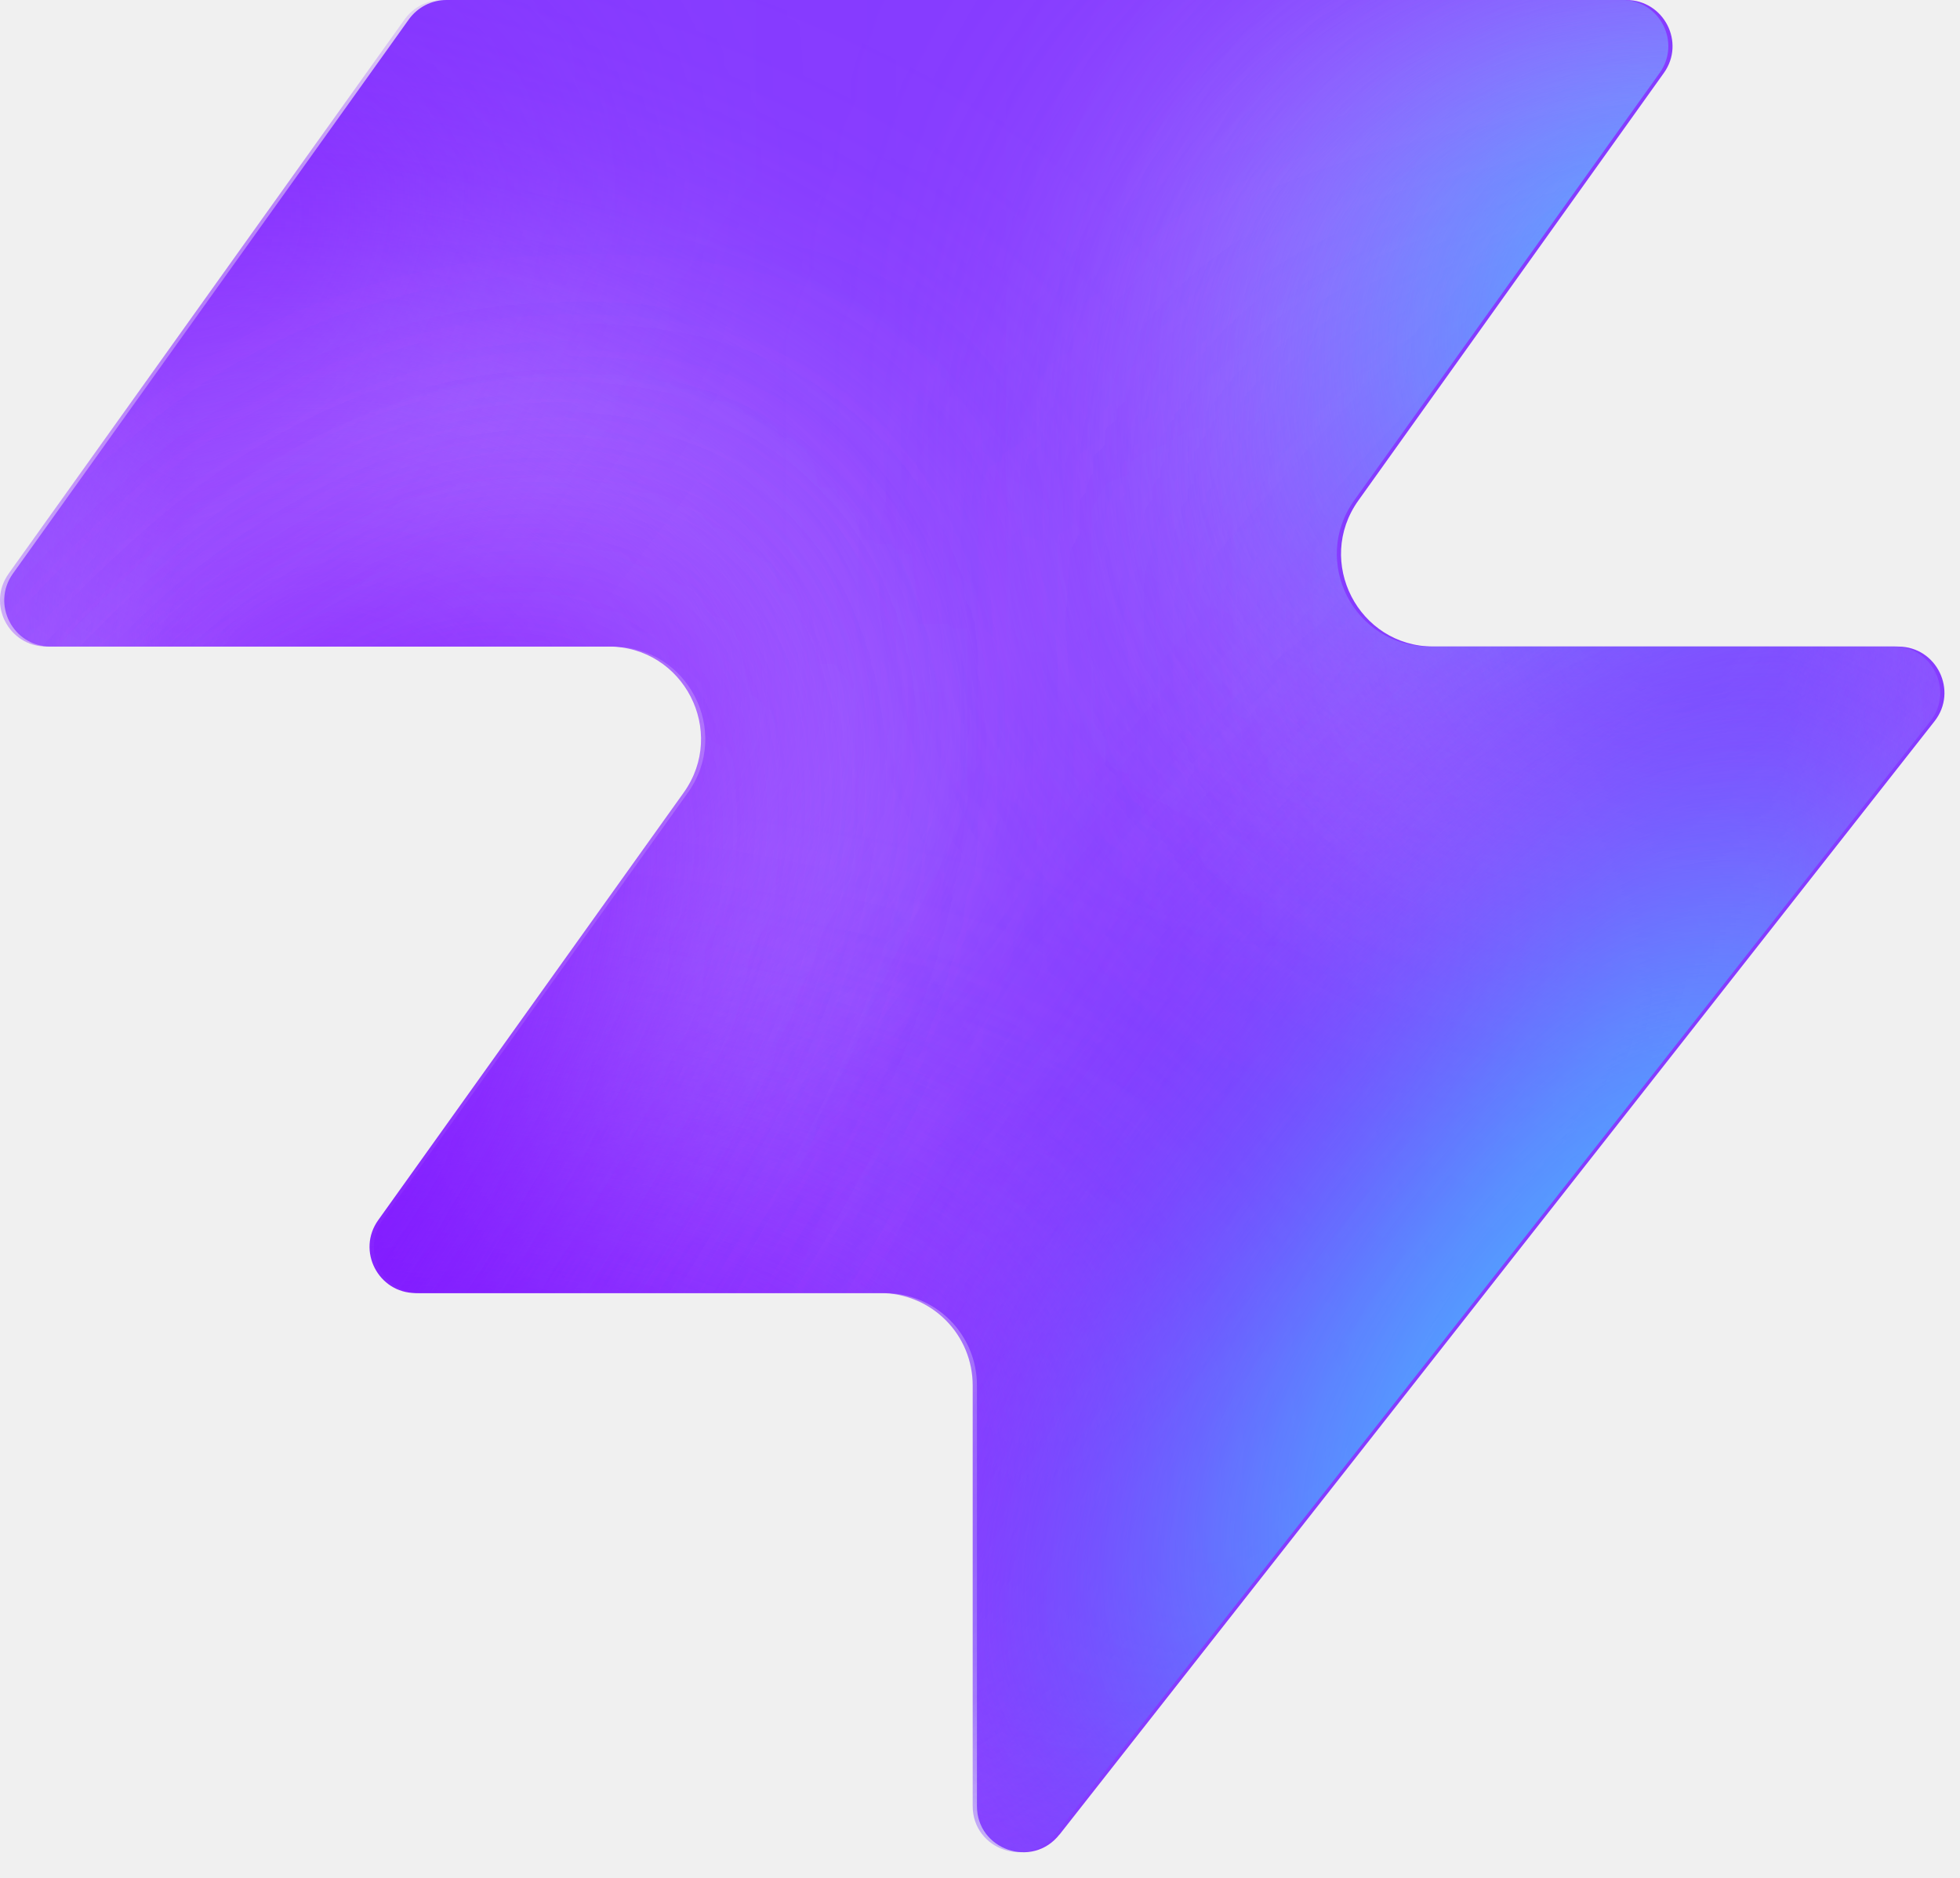
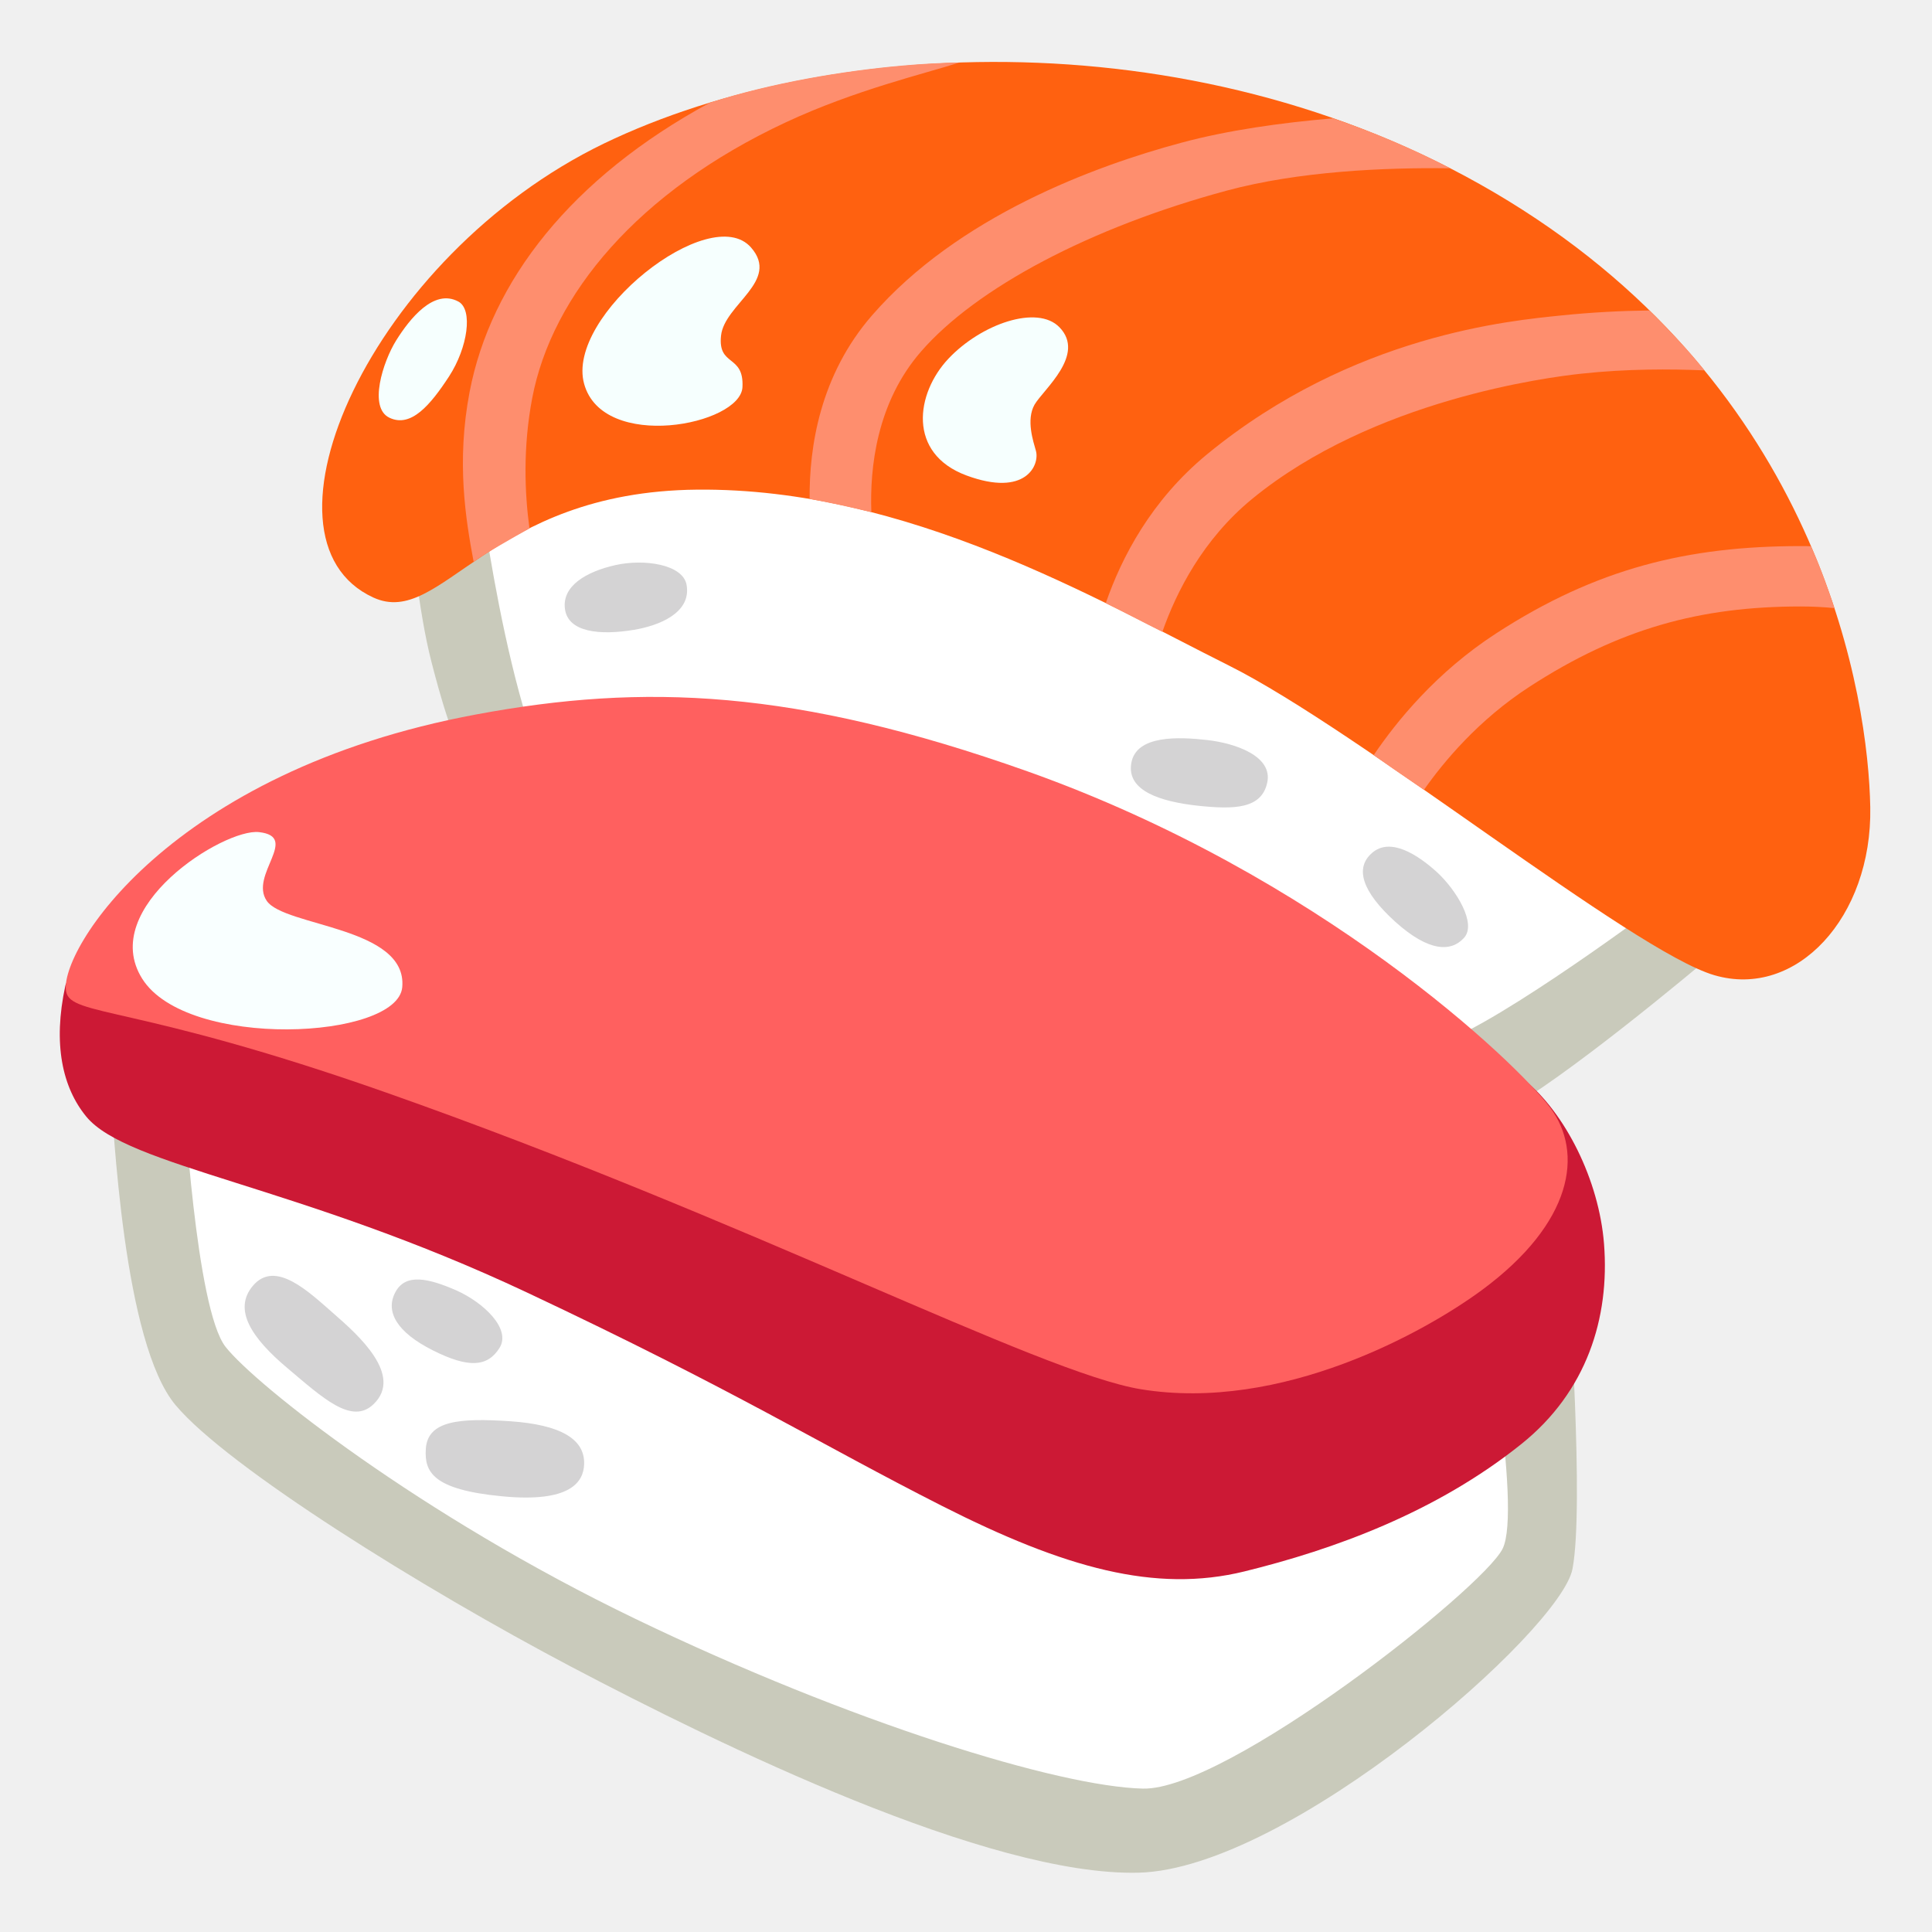
- <svg xmlns="http://www.w3.org/2000/svg" width="48" height="46" fill="none" viewBox="0 0 48 46">
-   <path fill="#863bff" d="M25.946 44.938c-.664.845-2.021.375-2.021-.698V33.937a2.26 2.26 0 0 0-2.262-2.262H10.287c-.92 0-1.456-1.04-.92-1.788l7.48-10.471c1.07-1.497 0-3.578-1.842-3.578H1.237c-.92 0-1.456-1.04-.92-1.788L10.013.474c.214-.297.556-.474.92-.474h28.894c.92 0 1.456 1.04.92 1.788l-7.48 10.471c-1.07 1.498 0 3.579 1.842 3.579h11.377c.943 0 1.473 1.088.89 1.83L25.947 44.94z" style="fill:#863bff;fill:color(display-p3 .525 .23 1);fill-opacity:1" />
-   <mask id="a" width="48" height="46" x="0" y="0" maskUnits="userSpaceOnUse" style="mask-type:alpha">
-     <path fill="#000" d="M25.842 44.938c-.664.844-2.021.375-2.021-.698V33.937a2.26 2.26 0 0 0-2.262-2.262H10.183c-.92 0-1.456-1.04-.92-1.788l7.48-10.471c1.07-1.498 0-3.579-1.842-3.579H1.133c-.92 0-1.456-1.04-.92-1.787L9.91.473c.214-.297.556-.474.92-.474h28.894c.92 0 1.456 1.04.92 1.788l-7.48 10.471c-1.07 1.498 0 3.578 1.842 3.578h11.377c.943 0 1.473 1.088.89 1.832L25.843 44.94z" style="fill:#000;fill-opacity:1" />
-   </mask>
-   <g mask="url(#a)">
-     <g filter="url(#b)">
-       <ellipse cx="5.508" cy="14.704" fill="#ede6ff" rx="5.508" ry="14.704" style="fill:#ede6ff;fill:color(display-p3 .927 .903 1);fill-opacity:1" transform="matrix(.00324 1 1 -.00324 -4.47 31.516)" />
-     </g>
-     <g filter="url(#c)">
-       <ellipse cx="10.399" cy="29.851" fill="#ede6ff" rx="10.399" ry="29.851" style="fill:#ede6ff;fill:color(display-p3 .927 .903 1);fill-opacity:1" transform="matrix(.00324 1 1 -.00324 -39.328 7.883)" />
-     </g>
-     <g filter="url(#d)">
-       <ellipse cx="5.508" cy="30.487" fill="#7e14ff" rx="5.508" ry="30.487" style="fill:#7e14ff;fill:color(display-p3 .492 .077 1);fill-opacity:1" transform="rotate(89.814 -25.913 -14.639)scale(1 -1)" />
-     </g>
-     <g filter="url(#e)">
-       <ellipse cx="5.508" cy="30.599" fill="#7e14ff" rx="5.508" ry="30.599" style="fill:#7e14ff;fill:color(display-p3 .492 .077 1);fill-opacity:1" transform="rotate(89.814 -32.644 -3.334)scale(1 -1)" />
-     </g>
-     <g filter="url(#f)">
-       <ellipse cx="5.508" cy="30.599" fill="#7e14ff" rx="5.508" ry="30.599" style="fill:#7e14ff;fill:color(display-p3 .492 .077 1);fill-opacity:1" transform="matrix(.00324 1 1 -.00324 -34.34 30.47)" />
-     </g>
-     <g filter="url(#g)">
-       <ellipse cx="14.072" cy="22.078" fill="#ede6ff" rx="14.072" ry="22.078" style="fill:#ede6ff;fill:color(display-p3 .927 .903 1);fill-opacity:1" transform="rotate(93.35 24.506 48.493)scale(-1 1)" />
-     </g>
-     <g filter="url(#h)">
-       <ellipse cx="3.47" cy="21.501" fill="#7e14ff" rx="3.47" ry="21.501" style="fill:#7e14ff;fill:color(display-p3 .492 .077 1);fill-opacity:1" transform="rotate(89.009 28.708 47.59)scale(-1 1)" />
-     </g>
-     <g filter="url(#i)">
-       <ellipse cx="3.47" cy="21.501" fill="#7e14ff" rx="3.47" ry="21.501" style="fill:#7e14ff;fill:color(display-p3 .492 .077 1);fill-opacity:1" transform="rotate(89.009 28.708 47.59)scale(-1 1)" />
-     </g>
-     <g filter="url(#j)">
-       <ellipse cx=".387" cy="8.972" fill="#7e14ff" rx="4.407" ry="29.108" style="fill:#7e14ff;fill:color(display-p3 .492 .077 1);fill-opacity:1" transform="rotate(39.51 .387 8.972)" />
-     </g>
-     <g filter="url(#k)">
-       <ellipse cx="47.523" cy="-6.092" fill="#7e14ff" rx="4.407" ry="29.108" style="fill:#7e14ff;fill:color(display-p3 .492 .077 1);fill-opacity:1" transform="rotate(37.892 47.523 -6.092)" />
-     </g>
-     <g filter="url(#l)">
-       <ellipse cx="41.412" cy="6.333" fill="#47bfff" rx="5.971" ry="9.665" style="fill:#47bfff;fill:color(display-p3 .28 .748 1);fill-opacity:1" transform="rotate(37.892 41.412 6.333)" />
-     </g>
-     <g filter="url(#m)">
-       <ellipse cx="-1.879" cy="38.332" fill="#7e14ff" rx="4.407" ry="29.108" style="fill:#7e14ff;fill:color(display-p3 .492 .077 1);fill-opacity:1" transform="rotate(37.892 -1.88 38.332)" />
-     </g>
-     <g filter="url(#n)">
-       <ellipse cx="-1.879" cy="38.332" fill="#7e14ff" rx="4.407" ry="29.108" style="fill:#7e14ff;fill:color(display-p3 .492 .077 1);fill-opacity:1" transform="rotate(37.892 -1.88 38.332)" />
-     </g>
-     <g filter="url(#o)">
-       <ellipse cx="35.651" cy="29.907" fill="#7e14ff" rx="4.407" ry="29.108" style="fill:#7e14ff;fill:color(display-p3 .492 .077 1);fill-opacity:1" transform="rotate(37.892 35.651 29.907)" />
-     </g>
-     <g filter="url(#p)">
-       <ellipse cx="38.418" cy="32.4" fill="#47bfff" rx="5.971" ry="15.297" style="fill:#47bfff;fill:color(display-p3 .28 .748 1);fill-opacity:1" transform="rotate(37.892 38.418 32.4)" />
-     </g>
-   </g>
-   <defs>
-     <filter id="b" width="60.045" height="41.654" x="-19.77" y="16.149" color-interpolation-filters="sRGB" filterUnits="userSpaceOnUse">
-       <feFlood flood-opacity="0" result="BackgroundImageFix" />
-       <feBlend in="SourceGraphic" in2="BackgroundImageFix" result="shape" />
-       <feGaussianBlur result="effect1_foregroundBlur_2002_17158" stdDeviation="7.659" />
-     </filter>
-     <filter id="c" width="90.34" height="51.437" x="-54.613" y="-7.533" color-interpolation-filters="sRGB" filterUnits="userSpaceOnUse">
-       <feFlood flood-opacity="0" result="BackgroundImageFix" />
-       <feBlend in="SourceGraphic" in2="BackgroundImageFix" result="shape" />
-       <feGaussianBlur result="effect1_foregroundBlur_2002_17158" stdDeviation="7.659" />
-     </filter>
-     <filter id="d" width="79.355" height="29.4" x="-49.64" y="2.03" color-interpolation-filters="sRGB" filterUnits="userSpaceOnUse">
-       <feFlood flood-opacity="0" result="BackgroundImageFix" />
-       <feBlend in="SourceGraphic" in2="BackgroundImageFix" result="shape" />
-       <feGaussianBlur result="effect1_foregroundBlur_2002_17158" stdDeviation="4.596" />
-     </filter>
-     <filter id="e" width="79.579" height="29.4" x="-45.045" y="20.029" color-interpolation-filters="sRGB" filterUnits="userSpaceOnUse">
-       <feFlood flood-opacity="0" result="BackgroundImageFix" />
-       <feBlend in="SourceGraphic" in2="BackgroundImageFix" result="shape" />
-       <feGaussianBlur result="effect1_foregroundBlur_2002_17158" stdDeviation="4.596" />
-     </filter>
-     <filter id="f" width="79.579" height="29.4" x="-43.513" y="21.178" color-interpolation-filters="sRGB" filterUnits="userSpaceOnUse">
-       <feFlood flood-opacity="0" result="BackgroundImageFix" />
-       <feBlend in="SourceGraphic" in2="BackgroundImageFix" result="shape" />
-       <feGaussianBlur result="effect1_foregroundBlur_2002_17158" stdDeviation="4.596" />
-     </filter>
-     <filter id="g" width="74.749" height="58.852" x="15.756" y="-17.901" color-interpolation-filters="sRGB" filterUnits="userSpaceOnUse">
-       <feFlood flood-opacity="0" result="BackgroundImageFix" />
-       <feBlend in="SourceGraphic" in2="BackgroundImageFix" result="shape" />
-       <feGaussianBlur result="effect1_foregroundBlur_2002_17158" stdDeviation="7.659" />
-     </filter>
-     <filter id="h" width="61.377" height="25.362" x="23.548" y="2.284" color-interpolation-filters="sRGB" filterUnits="userSpaceOnUse">
-       <feFlood flood-opacity="0" result="BackgroundImageFix" />
-       <feBlend in="SourceGraphic" in2="BackgroundImageFix" result="shape" />
-       <feGaussianBlur result="effect1_foregroundBlur_2002_17158" stdDeviation="4.596" />
-     </filter>
-     <filter id="i" width="61.377" height="25.362" x="23.548" y="2.284" color-interpolation-filters="sRGB" filterUnits="userSpaceOnUse">
-       <feFlood flood-opacity="0" result="BackgroundImageFix" />
-       <feBlend in="SourceGraphic" in2="BackgroundImageFix" result="shape" />
-       <feGaussianBlur result="effect1_foregroundBlur_2002_17158" stdDeviation="4.596" />
-     </filter>
-     <filter id="j" width="56.045" height="63.649" x="-27.636" y="-22.853" color-interpolation-filters="sRGB" filterUnits="userSpaceOnUse">
-       <feFlood flood-opacity="0" result="BackgroundImageFix" />
-       <feBlend in="SourceGraphic" in2="BackgroundImageFix" result="shape" />
-       <feGaussianBlur result="effect1_foregroundBlur_2002_17158" stdDeviation="4.596" />
-     </filter>
-     <filter id="k" width="54.814" height="64.646" x="20.116" y="-38.415" color-interpolation-filters="sRGB" filterUnits="userSpaceOnUse">
-       <feFlood flood-opacity="0" result="BackgroundImageFix" />
-       <feBlend in="SourceGraphic" in2="BackgroundImageFix" result="shape" />
-       <feGaussianBlur result="effect1_foregroundBlur_2002_17158" stdDeviation="4.596" />
-     </filter>
-     <filter id="l" width="33.541" height="35.313" x="24.641" y="-11.323" color-interpolation-filters="sRGB" filterUnits="userSpaceOnUse">
-       <feFlood flood-opacity="0" result="BackgroundImageFix" />
-       <feBlend in="SourceGraphic" in2="BackgroundImageFix" result="shape" />
-       <feGaussianBlur result="effect1_foregroundBlur_2002_17158" stdDeviation="4.596" />
-     </filter>
-     <filter id="m" width="54.814" height="64.646" x="-29.286" y="6.009" color-interpolation-filters="sRGB" filterUnits="userSpaceOnUse">
-       <feFlood flood-opacity="0" result="BackgroundImageFix" />
-       <feBlend in="SourceGraphic" in2="BackgroundImageFix" result="shape" />
-       <feGaussianBlur result="effect1_foregroundBlur_2002_17158" stdDeviation="4.596" />
-     </filter>
-     <filter id="n" width="54.814" height="64.646" x="-29.286" y="6.009" color-interpolation-filters="sRGB" filterUnits="userSpaceOnUse">
-       <feFlood flood-opacity="0" result="BackgroundImageFix" />
-       <feBlend in="SourceGraphic" in2="BackgroundImageFix" result="shape" />
-       <feGaussianBlur result="effect1_foregroundBlur_2002_17158" stdDeviation="4.596" />
-     </filter>
-     <filter id="o" width="54.814" height="64.646" x="8.244" y="-2.416" color-interpolation-filters="sRGB" filterUnits="userSpaceOnUse">
-       <feFlood flood-opacity="0" result="BackgroundImageFix" />
-       <feBlend in="SourceGraphic" in2="BackgroundImageFix" result="shape" />
-       <feGaussianBlur result="effect1_foregroundBlur_2002_17158" stdDeviation="4.596" />
-     </filter>
-     <filter id="p" width="39.409" height="43.623" x="18.713" y="10.588" color-interpolation-filters="sRGB" filterUnits="userSpaceOnUse">
-       <feFlood flood-opacity="0" result="BackgroundImageFix" />
-       <feBlend in="SourceGraphic" in2="BackgroundImageFix" result="shape" />
-       <feGaussianBlur result="effect1_foregroundBlur_2002_17158" stdDeviation="4.596" />
-     </filter>
-   </defs>
+ <svg xmlns="http://www.w3.org/2000/svg" width="1em" height="1em" viewBox="0 0 128 128">
+   <path fill="#C9CABB" d="M63.4 62.24S7 67.27 7.26 71.11s.93 17.87 4.37 21.98s16.42 12.18 26.22 17.34s27.67 13.9 37.6 13.64s27.94-16.02 28.73-20.12s-.26-18.8-.26-18.8z" />
+   <path fill="#C9CABB" d="m44.6 29.4l-17.34 5.96s.44 5.07 1.32 8.47c1.06 4.1 3.57 13.77 12.05 17.34c8.47 3.57 54.81 13.9 57.59 13.11s11.39-7.81 14.56-10.46c3.18-2.65-30.72-36.67-30.72-36.67z" />
+   <path fill="#FFF" d="m51.75 28.08l-19.99 4.1s2.38 18.93 6.49 21.98s53.49 15.49 56.53 15.09c3.05-.4 14.3-8.74 14.3-8.74s3.05-10.59 2.91-10.99c-.13-.39-60.24-21.44-60.24-21.44M12.17 72.43s.79 14.3 2.78 16.81c1.99 2.52 12.84 11.12 27.14 18.01s28.07 11.12 33.63 11.25s22.51-13.24 23.83-15.89S98.09 85 98.09 85z" />
+   <path fill="#FF6110" d="M24.74 39.59c4.53 2.07 7.55-7.02 21.45-7.15s26.48 7.28 35.22 11.65s26.74 18.93 32.17 20.52s10.46-3.84 10.33-11.12s-3.18-26.88-23.04-39.59s-45.5-11.8-60.86-4.39C24.6 16.97 16.23 35.7 24.74 39.59" />
+   <path fill="#D4D3D4" d="M37.43 40.35c.21 1.55 2.33 1.75 4.56 1.38c1.64-.27 3.82-1.11 3.5-2.97c-.23-1.37-2.81-1.75-4.72-1.32s-3.55 1.37-3.34 2.91m37.52 10.22c-.31 1.84 1.96 2.54 4.4 2.81c2.44.26 4.24.21 4.61-1.54s-2.12-2.6-3.97-2.81s-4.73-.36-5.04 1.54m15.95 5.94c-1.14.99-.69 2.54 1.54 4.56c2.23 2.01 3.71 2.01 4.56 1.06s-.53-3.18-1.8-4.35c-1.28-1.16-3.09-2.33-4.3-1.27M16.76 85.18c-1.36 1.6-.05 3.5 2.28 5.46s4.27 3.8 5.72 2.38c1.96-1.91-1.01-4.56-2.65-5.99s-3.86-3.6-5.35-1.85m9.44.42c-.7 1.29.09 2.67 2.49 3.87c2.33 1.17 3.6 1.11 4.4-.16s-1.06-3.02-2.86-3.82c-1.81-.79-3.35-1.16-4.03.11m2.01 10.41c-.09 1.5.45 2.68 5.02 3.12c4.57.45 5.43-.95 5.47-2.12c.06-1.67-1.56-2.62-4.91-2.85c-3.35-.22-5.47-.05-5.58 1.85" />
+   <path fill="#FE8E6E" d="M31.38 37.22c-.53-2.82-1.15-6.63-.27-11.24c1.4-7.35 6.75-14.2 15.91-19.17c4.08-1.33 8.89-2.12 12.71-2.46c1.44-.13 2.74-.19 3.81-.2c-2.19.71-6.87 1.8-11.49 3.96c-9.8 4.58-15.49 11.44-16.79 18.27c-.62 3.26-.5 6.3-.18 8.63c-1.3.73-2.64 1.48-3.7 2.21m22.26-4.17c-.03-3.42.68-8.18 4.13-12.15C63.46 14.35 72.5 11 78.29 9.45c3.05-.82 6.58-1.32 10.02-1.61c1.55.53 4.35 1.53 7.77 3.31c-4.39-.06-10.04.2-14.77 1.47c-9.1 2.45-16.64 6.47-20.29 10.67c-2.95 3.39-3.4 7.73-3.29 10.64c-1.69-.4-2.72-.62-4.09-.88m19.62 6.91c1.04-3.01 3-6.81 6.72-9.87c9.67-7.94 20.18-8.85 23.45-9.19c2.03-.21 4.03-.31 5.84-.33c1.24 1.2 2.77 2.83 3.65 3.97c-2.22-.1-5.16-.11-8.18.22c-2.13.23-13.75 1.7-21.79 8.3c-3.26 2.68-5.01 6.15-5.94 8.8c-1.3-.64-2.19-1.13-3.75-1.9m17.75 10.07c1.5-2.22 4.15-5.5 8.12-8.07c6.64-4.31 12.71-5.78 20.16-5.78c.23 0 .46 0 .69.01c.73 1.61 1.22 3.11 1.56 4.1c-.7-.07-1.45-.11-2.25-.11c-6.63 0-12.01 1.46-17.96 5.32c-3.39 2.2-5.7 4.99-6.99 6.83c-1.6-1.09-2.59-1.77-3.33-2.3" />
+   <path fill="#F6FFFE" d="M30.37 19.98c.98.53.62 3.05-.62 4.96c-1.24 1.9-2.52 3.41-3.94 2.74c-1.42-.66-.44-3.72.44-5.13c.89-1.42 2.49-3.45 4.12-2.57m19.39-3.58c1.94 2.22-1.77 3.76-1.99 5.84s1.53 1.21 1.42 3.41c-.13 2.52-9.25 4.29-10.49-.22c-1.25-4.52 8.36-12.13 11.06-9.03m20.43 5.28c-1.47-1.51-5.18-.22-7.35 2.08s-2.74 6.28 1.19 7.74c3.94 1.46 4.87-.71 4.6-1.64c-.17-.61-.66-2.04-.09-3.05c.59-1.01 3.42-3.31 1.65-5.13" />
+   <path fill="#CC1935" d="M40.59 57.91S5.04 62.03 4.33 65.3c-.84 3.88-.19 6.75 1.38 8.67c2.72 3.33 14.01 4.51 29.2 11.66c13.83 6.51 19.37 10.02 27.5 14.14s14.14 5.79 20.04 4.34s12.69-3.9 18.37-8.46c4.29-3.45 5.84-8.32 5.45-13.25c-.33-4.2-2.56-8.68-5.34-10.91c-2.79-2.23-60.23-14.03-60.34-13.58" />
+   <path fill="#FF605F" d="M31.57 47.33C11.2 51.11 3.89 63.04 4.38 65.69c.31 1.67 4.57.84 21.19 6.69c24.05 8.46 43.22 18.54 50.01 19.66c9.34 1.53 18.87-3.82 22.6-6.57c6.03-4.45 6.75-9.08 4.53-12.08c-2.24-3.01-15.25-15.39-34.62-22.28c-15.44-5.48-25.45-5.84-36.52-3.78" />
+   <path fill="#F9FFFF" d="M17.16 55.13c-2.32-.26-10.7 4.99-7.74 9.71c2.97 4.73 16.93 4.04 17.23.56c.35-4.01-7.82-4-8.98-5.72c-1.16-1.71 2.22-4.24-.51-4.55" />
</svg>
